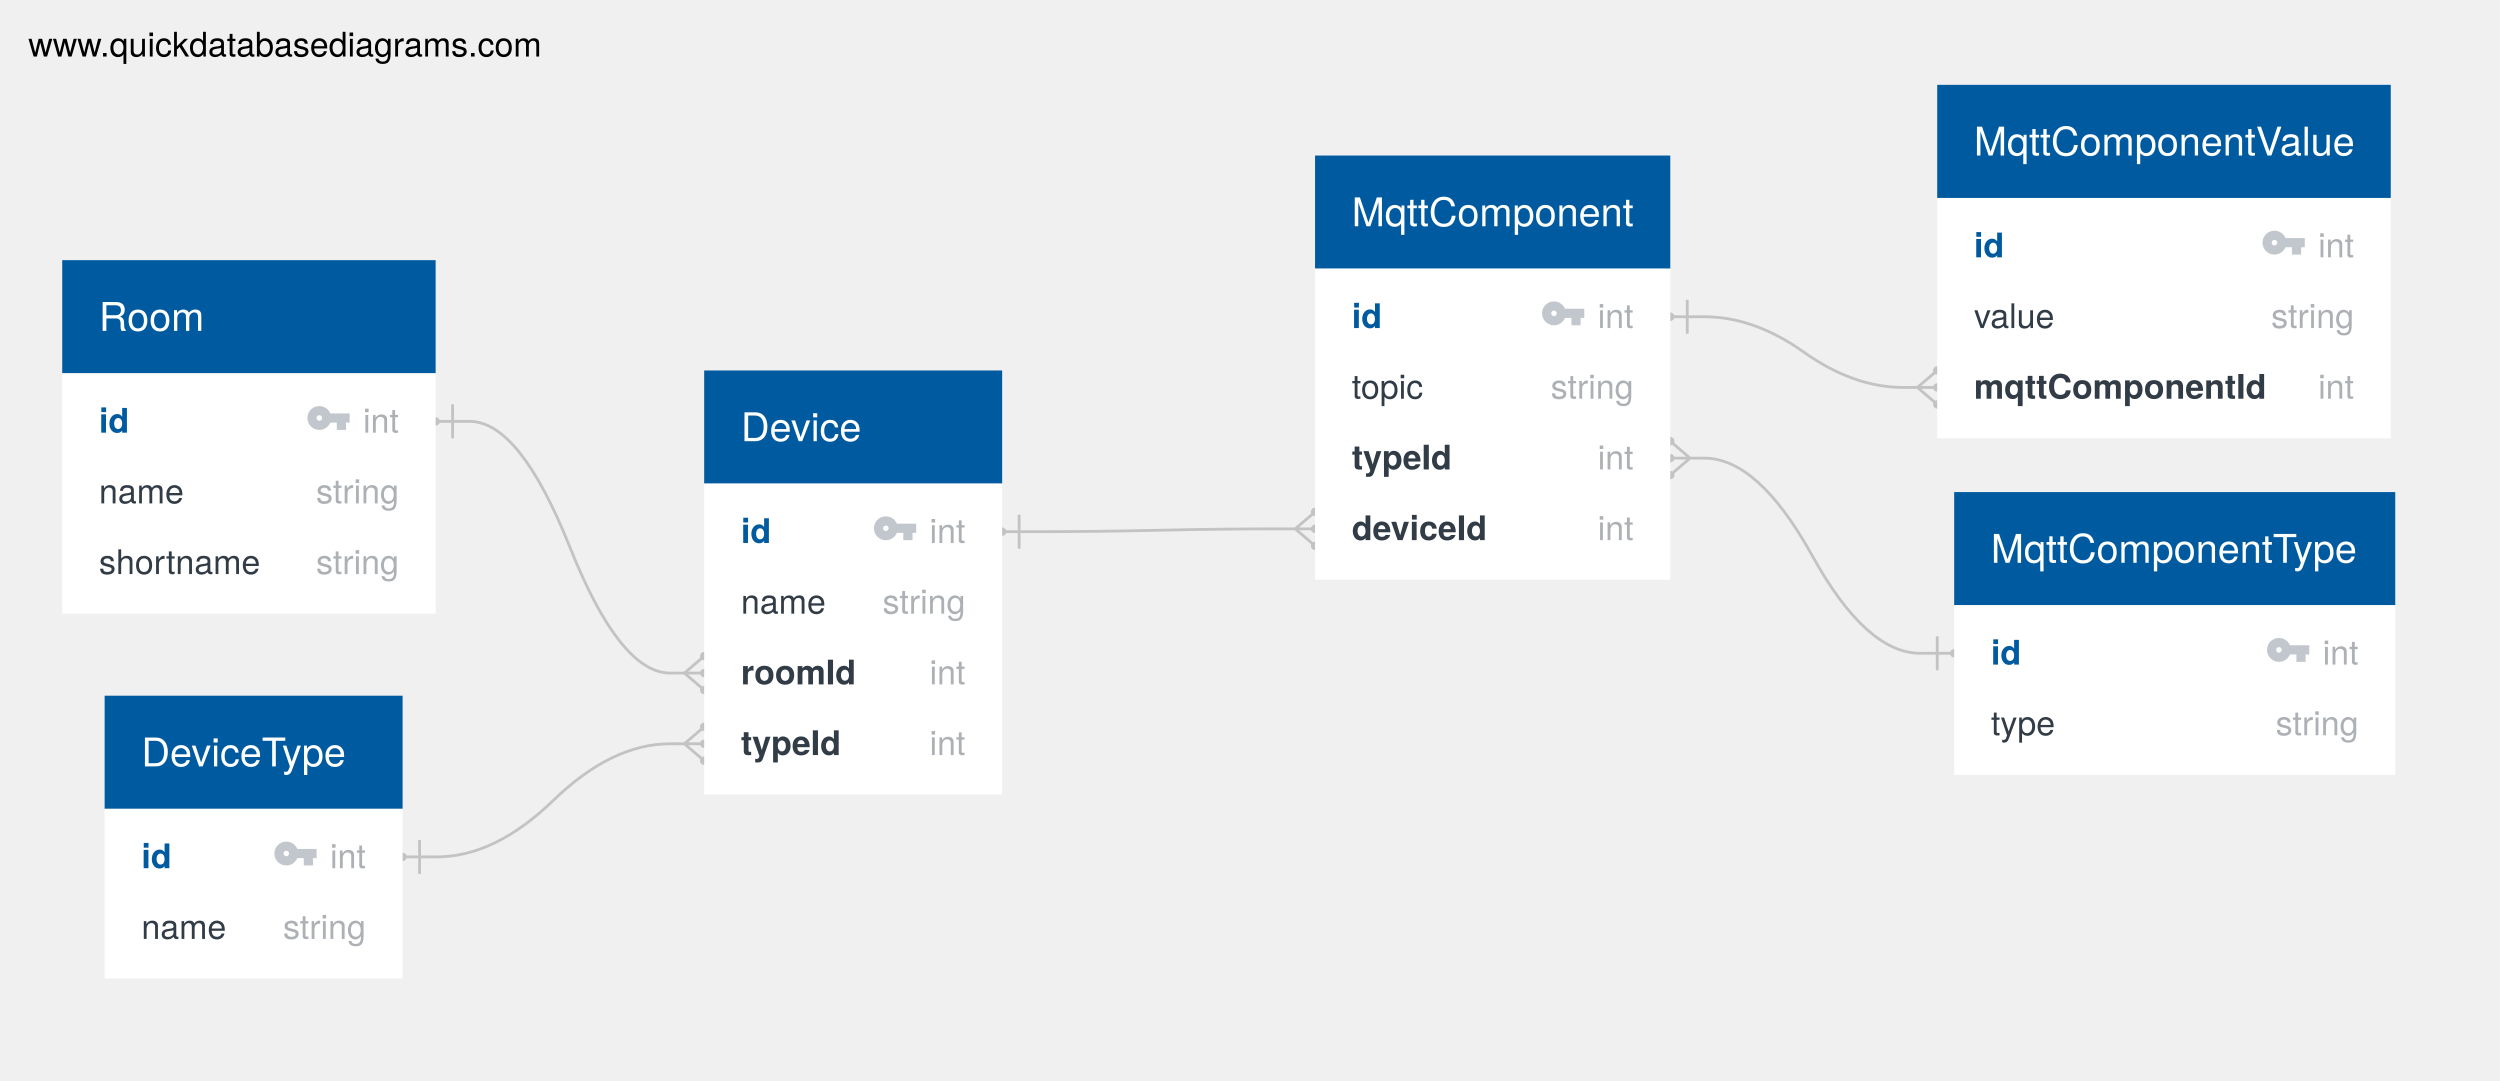
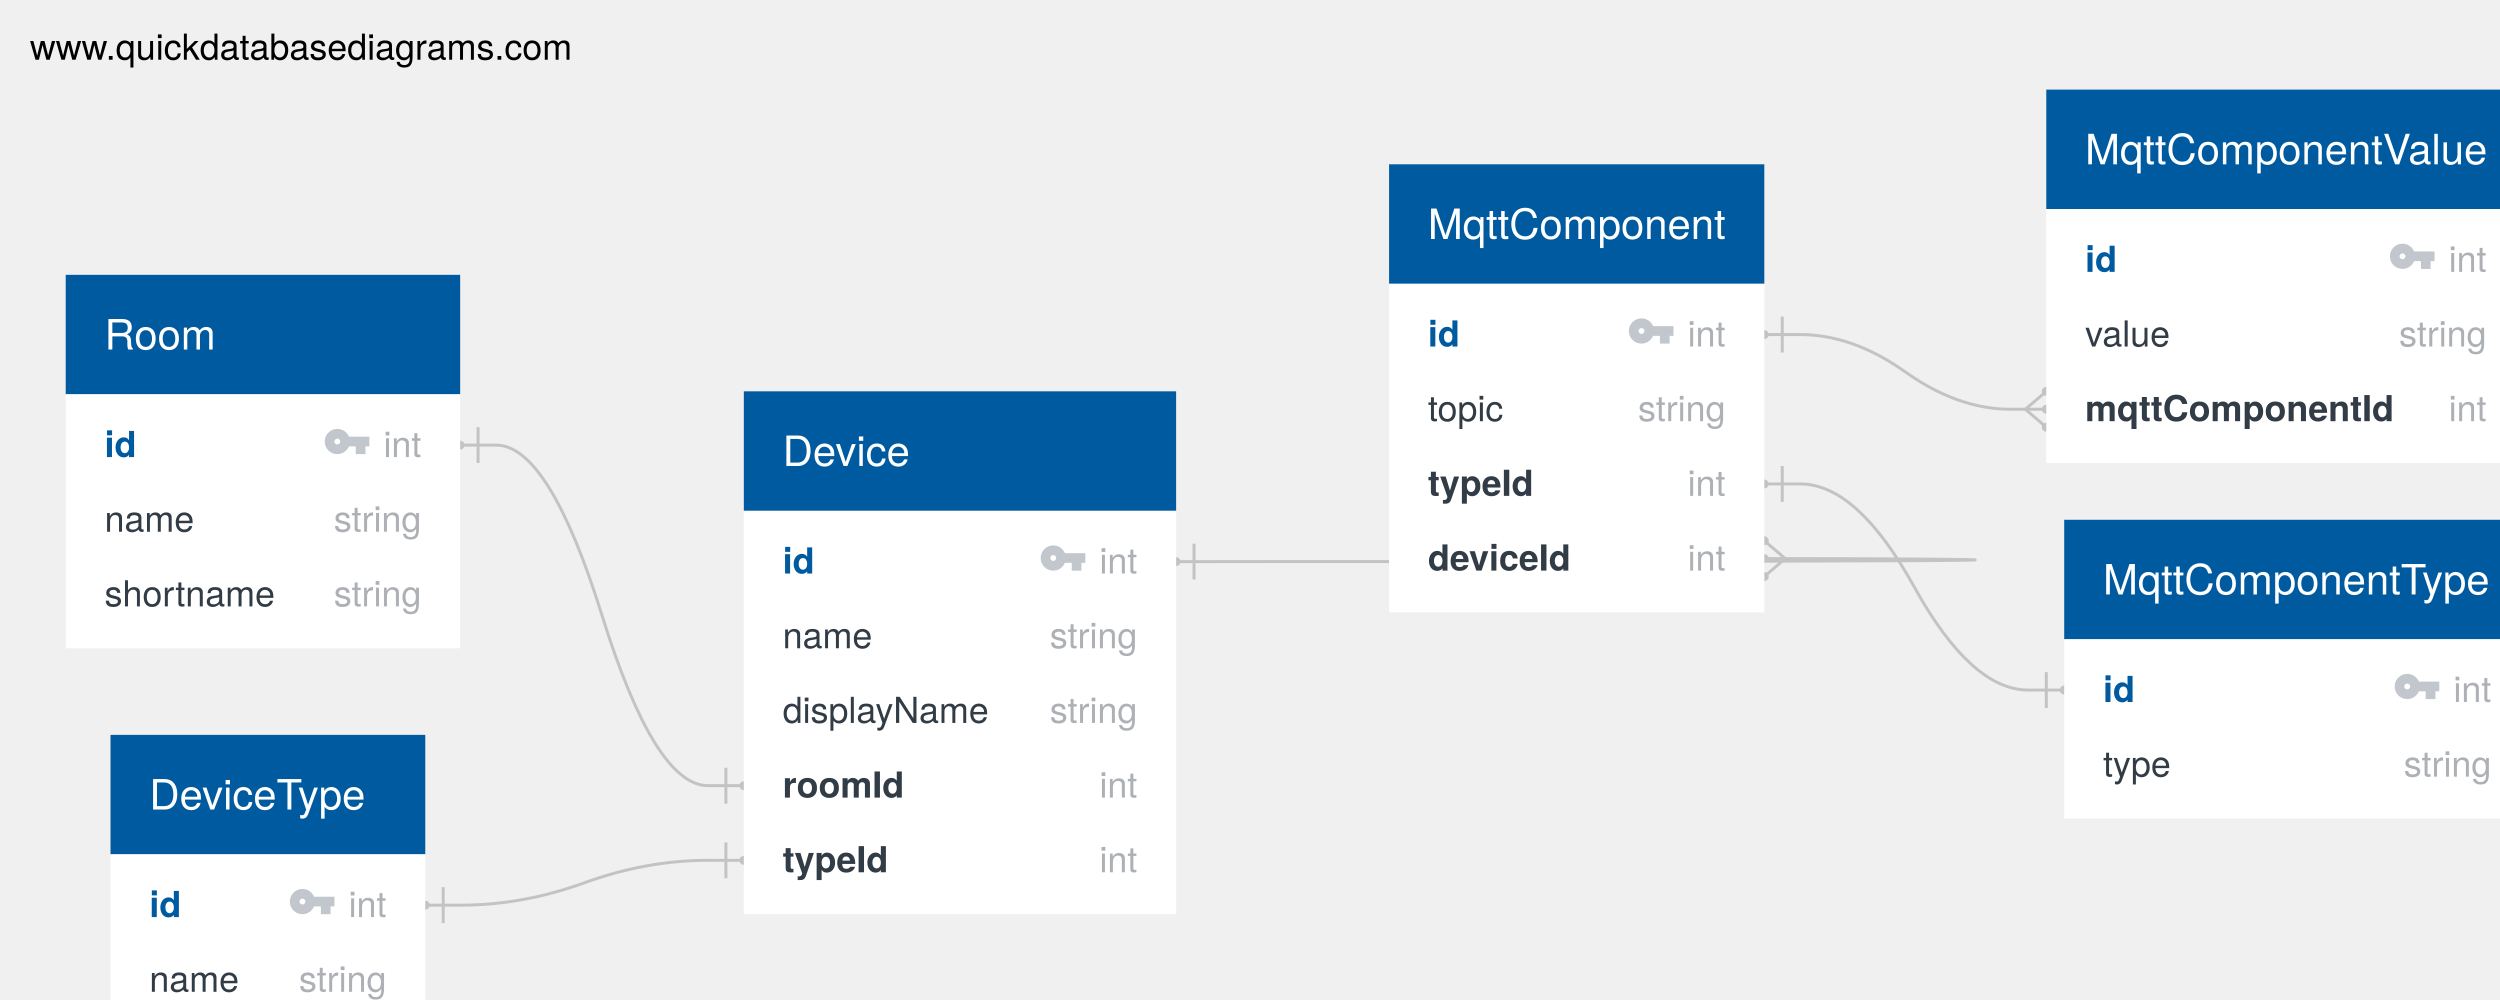
- <svg xmlns="http://www.w3.org/2000/svg" class="diagram-root" width="884" height="382">
+ <svg xmlns="http://www.w3.org/2000/svg" class="diagram-root" style="background: #f5f6f6">
  <style>.diagram-root { font-family: "Helvetica Neue", sans-serif; font-size: 12px; } .t { overflow: visible; } .t-bg { y: 40; fill: #fff;   } .th { fill: #005aa0;   } .tht { fill: #fff; font-size: 14px;  } .tf { fill: #323c46; overflow: visible; } .tf.pk { fill: #005aa0; font-weight: bold; } .tf.fk { font-weight: bold; } .ty { fill: #adb1b5; font-weight: normal; text-anchor: end; } .r { fill: transparent; stroke: #c3c3c3; stroke-width: 1; } .l { stroke: 1; } .i { fill: #c2c7ce; stroke: #c2c7ce; } .i.ix { fill: #afb3b6; stroke: #000; } .fa { fill: transparent; overflow: visible; } .fa .bg.hover { fill: #f7f7f7; } .c { cy: 12; r: 4; stroke: #d2d2dc; fill: #d2d2dc; } .hr { fill: transparent; stroke: #323c46; stroke-opacity: 0.035; stroke-width: 13; } .dc { stroke: #fa5a3c; fill: #fa5a3c; } .x { stroke: white; stroke-width: 1; } .hl .th { fill: #1b9bff; } .hl .tht {  } .fhl .bg { fill: #e7f4ff; } .fhls .bg {  } .r.hl { stroke: #1b9bff; } .dim { opacity: 0.25; }</style>
  <g class="drawing-wrapper" transform="translate(5, -41) scale(1,1)">
    <g class="rs">
-       <path d="M 244 279 m -1, 0 a 1,1 0 1,0 2,0 a 1,1 0 1,0 -2,0 M 244 279 m -0.5, 0 a 0.5,0.5 0 1,0 1,0 a 0.5,0.5 0 1,0 -1,0  M244 279 L244 279 232 279 M 244 285 m -1, 0 a 1,1 0 1,0 2,0 a 1,1 0 1,0 -2,0 M 244 285 m -0.5, 0 a 0.5,0.5 0 1,0 1,0 a 0.5,0.5 0 1,0 -1,0  M244 285 L244 285 237 279 244 273 M 244 273 m -1, 0 a 1,1 0 1,0 2,0 a 1,1 0 1,0 -2,0 M 244 273 m -0.5, 0 a 0.5,0.5 0 1,0 1,0 a 0.5,0.5 0 1,0 -1,0  M232 279 Q 214.26 279, 196.52 234.5 T 161.04 190 M 149.04 190 m -1, 0 a 1,1 0 1,0 2,0 a 1,1 0 1,0 -2,0 M 149.04 190 m -0.5, 0 a 0.5,0.5 0 1,0 1,0 a 0.5,0.5 0 1,0 -1,0  M149.04 190 L149.04 190 161.04 190 M155.04 196 L155.04 196 155.04 184" id="h3699608569" class="r" />
-       <path d="M 244 304 m -1, 0 a 1,1 0 1,0 2,0 a 1,1 0 1,0 -2,0 M 244 304 m -0.5, 0 a 0.5,0.5 0 1,0 1,0 a 0.5,0.5 0 1,0 -1,0  M244 304 L244 304 232 304 M 244 310 m -1, 0 a 1,1 0 1,0 2,0 a 1,1 0 1,0 -2,0 M 244 310 m -0.5, 0 a 0.5,0.5 0 1,0 1,0 a 0.5,0.5 0 1,0 -1,0  M244 310 L244 310 237 304 244 298 M 244 298 m -1, 0 a 1,1 0 1,0 2,0 a 1,1 0 1,0 -2,0 M 244 298 m -0.5, 0 a 0.5,0.5 0 1,0 1,0 a 0.5,0.5 0 1,0 -1,0  M232 304 Q 211.34 304, 190.68 324 T 149.36 344 M 137.36 344 m -1, 0 a 1,1 0 1,0 2,0 a 1,1 0 1,0 -2,0 M 137.36 344 m -0.5, 0 a 0.5,0.5 0 1,0 1,0 a 0.5,0.5 0 1,0 -1,0  M137.36 344 L137.36 344 149.36 344 M143.36 350 L143.36 350 143.36 338" id="h3537670623" class="r" />
-       <path d="M 585.61 203 m -1, 0 a 1,1 0 1,0 2,0 a 1,1 0 1,0 -2,0 M 585.61 203 m -0.5, 0 a 0.5,0.5 0 1,0 1,0 a 0.5,0.5 0 1,0 -1,0  M585.61 203 L585.61 203 597.61 203 M 585.61 209 m -1, 0 a 1,1 0 1,0 2,0 a 1,1 0 1,0 -2,0 M 585.61 209 m -0.5, 0 a 0.5,0.5 0 1,0 1,0 a 0.5,0.5 0 1,0 -1,0  M585.61 209 L585.61 209 592.61 203 585.61 197 M 585.61 197 m -1, 0 a 1,1 0 1,0 2,0 a 1,1 0 1,0 -2,0 M 585.61 197 m -0.5, 0 a 0.5,0.5 0 1,0 1,0 a 0.5,0.5 0 1,0 -1,0  M597.61 203 Q 616.71 203, 635.81 237.5 T 674 272 M 686 272 m -1, 0 a 1,1 0 1,0 2,0 a 1,1 0 1,0 -2,0 M 686 272 m -0.5, 0 a 0.5,0.5 0 1,0 1,0 a 0.5,0.5 0 1,0 -1,0  M686 272 L686 272 674 272 M680 278 L680 278 680 266" id="h4060707354" class="r" />
-       <path d="M 460 228 m -1, 0 a 1,1 0 1,0 2,0 a 1,1 0 1,0 -2,0 M 460 228 m -0.5, 0 a 0.5,0.5 0 1,0 1,0 a 0.5,0.5 0 1,0 -1,0  M460 228 L460 228 448 228 M 460 234 m -1, 0 a 1,1 0 1,0 2,0 a 1,1 0 1,0 -2,0 M 460 234 m -0.5, 0 a 0.5,0.5 0 1,0 1,0 a 0.5,0.5 0 1,0 -1,0  M460 234 L460 234 453 228 460 222 M 460 222 m -1, 0 a 1,1 0 1,0 2,0 a 1,1 0 1,0 -2,0 M 460 222 m -0.5, 0 a 0.5,0.5 0 1,0 1,0 a 0.5,0.5 0 1,0 -1,0  M448 228 Q 426.34 228, 404.68 228.5 T 361.36 229 M 349.36 229 m -1, 0 a 1,1 0 1,0 2,0 a 1,1 0 1,0 -2,0 M 349.36 229 m -0.5, 0 a 0.5,0.5 0 1,0 1,0 a 0.5,0.5 0 1,0 -1,0  M349.36 229 L349.36 229 361.36 229 M355.36 235 L355.36 235 355.36 223" id="h2762248460" class="r" />
+       <path d="M 244 304 m -1, 0 a 1,1 0 1,0 2,0 a 1,1 0 1,0 -2,0 M 244 304 m -0.5, 0 a 0.5,0.5 0 1,0 1,0 a 0.5,0.5 0 1,0 -1,0  M244 304 L244 304 232 304 M238 310 L238 310 238 298 M232 304 Q 214.26 304, 196.52 247 T 161.04 190 M 149.04 190 m -1, 0 a 1,1 0 1,0 2,0 a 1,1 0 1,0 -2,0 M 149.04 190 m -0.5, 0 a 0.5,0.5 0 1,0 1,0 a 0.5,0.5 0 1,0 -1,0  M149.04 190 L149.04 190 161.04 190 M155.04 196 L155.04 196 155.04 184" id="h3699608569" class="r" />
+       <path d="M 244 329 m -1, 0 a 1,1 0 1,0 2,0 a 1,1 0 1,0 -2,0 M 244 329 m -0.5, 0 a 0.5,0.5 0 1,0 1,0 a 0.5,0.5 0 1,0 -1,0  M244 329 L244 329 232 329 M238 335 L238 335 238 323 M232 329 Q 211.34 329, 190.68 336.5 T 149.36 344 M 137.36 344 m -1, 0 a 1,1 0 1,0 2,0 a 1,1 0 1,0 -2,0 M 137.36 344 m -0.5, 0 a 0.5,0.5 0 1,0 1,0 a 0.5,0.5 0 1,0 -1,0  M137.36 344 L137.36 344 149.36 344 M143.36 350 L143.36 350 143.36 338" id="h3537670623" class="r" />
+       <path d="M 585.61 203 m -1, 0 a 1,1 0 1,0 2,0 a 1,1 0 1,0 -2,0 M 585.61 203 m -0.5, 0 a 0.5,0.5 0 1,0 1,0 a 0.5,0.5 0 1,0 -1,0  M585.61 203 L585.61 203 597.61 203 M591.61 209 L591.61 209 591.61 197 M597.61 203 Q 616.71 203, 635.81 237.5 T 674 272 M 686 272 m -1, 0 a 1,1 0 1,0 2,0 a 1,1 0 1,0 -2,0 M 686 272 m -0.5, 0 a 0.5,0.5 0 1,0 1,0 a 0.5,0.5 0 1,0 -1,0  M686 272 L686 272 674 272 M680 278 L680 278 680 266" id="h4060707354" class="r" />
+       <path d="M 585.61 228 m -1, 0 a 1,1 0 1,0 2,0 a 1,1 0 1,0 -2,0 M 585.61 228 m -0.5, 0 a 0.5,0.5 0 1,0 1,0 a 0.5,0.5 0 1,0 -1,0  M585.61 228 L585.61 228 597.61 228 M 585.61 234 m -1, 0 a 1,1 0 1,0 2,0 a 1,1 0 1,0 -2,0 M 585.61 234 m -0.5, 0 a 0.5,0.5 0 1,0 1,0 a 0.5,0.5 0 1,0 -1,0  M585.61 234 L585.61 234 592.61 228 585.61 222 M 585.61 222 m -1, 0 a 1,1 0 1,0 2,0 a 1,1 0 1,0 -2,0 M 585.61 222 m -0.5, 0 a 0.5,0.5 0 1,0 1,0 a 0.5,0.5 0 1,0 -1,0  M597.61 228 C 647.61 228, 765.75 229, 400.71 229 M 388.71 229 m -1, 0 a 1,1 0 1,0 2,0 a 1,1 0 1,0 -2,0 M 388.71 229 m -0.5, 0 a 0.5,0.5 0 1,0 1,0 a 0.5,0.5 0 1,0 -1,0  M388.71 229 L388.71 229 400.71 229 M394.71 235 L394.71 235 394.71 223" id="h2762248460" class="r" />
      <path d="M 680 178 m -1, 0 a 1,1 0 1,0 2,0 a 1,1 0 1,0 -2,0 M 680 178 m -0.5, 0 a 0.5,0.5 0 1,0 1,0 a 0.5,0.5 0 1,0 -1,0  M680 178 L680 178 668 178 M 680 184 m -1, 0 a 1,1 0 1,0 2,0 a 1,1 0 1,0 -2,0 M 680 184 m -0.5, 0 a 0.5,0.5 0 1,0 1,0 a 0.5,0.5 0 1,0 -1,0  M680 184 L680 184 673 178 680 172 M 680 172 m -1, 0 a 1,1 0 1,0 2,0 a 1,1 0 1,0 -2,0 M 680 172 m -0.5, 0 a 0.5,0.5 0 1,0 1,0 a 0.5,0.5 0 1,0 -1,0  M668 178 Q 650.41 178, 632.81 165.5 T 597.61 153 M 585.61 153 m -1, 0 a 1,1 0 1,0 2,0 a 1,1 0 1,0 -2,0 M 585.61 153 m -0.5, 0 a 0.5,0.5 0 1,0 1,0 a 0.5,0.5 0 1,0 -1,0  M585.61 153 L585.61 153 597.61 153 M591.61 159 L591.61 159 591.61 147" id="h3137167559" class="r" />
    </g>
    <g class="hrs" />
    <g class="ts">
      <svg width="132.04" height="125" x="17" y="133" id="h1532762019" class="t">
        <rect height="40" width="132.04" class="th" />
        <text x="13" y="25" class="tht">Room</text>
        <rect height="85" width="132.04" class="t-bg" />
-         <text x="13" y="61" class="tf pk">
-           id
-           <tspan x="119.04" class="ty">int</tspan>
+         <text x="13" y="61" class="tf pk">id<tspan x="119.04" class="ty">int</tspan>
        </text>
        <path d="M7,14A2,2 0 0,1 5,12A2,2 0 0,1 7,10A2,2 0 0,1 9,12A2,2 0 0,1 7,14M12.65,10C11.83,7.67 9.61,6 7, 6A6, 6 0 0, 0 1, 12A6, 6 0 0, 0 7, 18C9.61, 18 11.83, 16.33 12.65, 14H17V18H21V14H23V10H12.65Z" class="i pk" transform="translate(86.36617, 48) scale(0.65)" />
-         <text x="13" y="86" class="tf">
-           name
-           <tspan x="119.04" class="ty">string</tspan>
+         <text x="13" y="86" class="tf">name<tspan x="119.04" class="ty">string</tspan>
        </text>
-         <text x="13" y="111" class="tf">
-           shortname
-           <tspan x="119.04" class="ty">string</tspan>
+         <text x="13" y="111" class="tf">shortname<tspan x="119.04" class="ty">string</tspan>
        </text>
      </svg>
      <svg width="105.36" height="100" x="32" y="287" id="h729727525" class="t">
        <rect height="40" width="105.36" class="th" />
        <text x="13" y="25" class="tht">DeviceType</text>
        <rect height="60" width="105.36" class="t-bg" />
-         <text x="13" y="61" class="tf pk">
-           id
-           <tspan x="92.36" class="ty">int</tspan>
+         <text x="13" y="61" class="tf pk">id<tspan x="92.36" class="ty">int</tspan>
        </text>
        <path d="M7,14A2,2 0 0,1 5,12A2,2 0 0,1 7,10A2,2 0 0,1 9,12A2,2 0 0,1 7,14M12.65,10C11.83,7.67 9.61,6 7, 6A6, 6 0 0, 0 1, 12A6, 6 0 0, 0 7, 18C9.61, 18 11.83, 16.33 12.65, 14H17V18H21V14H23V10H12.65Z" class="i pk" transform="translate(59.68617, 48) scale(0.65)" />
-         <text x="13" y="86" class="tf">
-           name
-           <tspan x="92.36" class="ty">string</tspan>
+         <text x="13" y="86" class="tf">name<tspan x="92.36" class="ty">string</tspan>
        </text>
      </svg>
-       <svg width="105.36" height="150" x="244" y="172" id="h2177902783" class="t">
-         <rect height="40" width="105.36" class="th" />
+       <svg width="144.71" height="175" x="244" y="172" id="h2177902783" class="t">
+         <rect height="40" width="144.71" class="th" />
        <text x="13" y="25" class="tht">Device</text>
-         <rect height="110" width="105.36" class="t-bg" />
-         <text x="13" y="61" class="tf pk">
-           id
-           <tspan x="92.36" class="ty">int</tspan>
+         <rect height="135" width="144.71" class="t-bg" />
+         <text x="13" y="61" class="tf pk">id<tspan x="131.71" class="ty">int</tspan>
        </text>
-         <path d="M7,14A2,2 0 0,1 5,12A2,2 0 0,1 7,10A2,2 0 0,1 9,12A2,2 0 0,1 7,14M12.65,10C11.83,7.67 9.61,6 7, 6A6, 6 0 0, 0 1, 12A6, 6 0 0, 0 7, 18C9.61, 18 11.83, 16.33 12.65, 14H17V18H21V14H23V10H12.65Z" class="i pk" transform="translate(59.68617, 48) scale(0.65)" />
-         <text x="13" y="86" class="tf">
-           name
-           <tspan x="92.36" class="ty">string</tspan>
+         <path d="M7,14A2,2 0 0,1 5,12A2,2 0 0,1 7,10A2,2 0 0,1 9,12A2,2 0 0,1 7,14M12.65,10C11.83,7.67 9.61,6 7, 6A6, 6 0 0, 0 1, 12A6, 6 0 0, 0 7, 18C9.61, 18 11.83, 16.33 12.65, 14H17V18H21V14H23V10H12.65Z" class="i pk" transform="translate(99.03617, 48) scale(0.65)" />
+         <text x="13" y="86" class="tf">name<tspan x="131.71" class="ty">string</tspan>
        </text>
-         <text x="13" y="111" class="tf fk">
-           roomId
-           <tspan x="92.36" class="ty">int</tspan>
+         <text x="13" y="111" class="tf">displayName<tspan x="131.71" class="ty">string</tspan>
        </text>
-         <text x="13" y="136" class="tf fk">
-           typeId
-           <tspan x="92.36" class="ty">int</tspan>
+         <text x="13" y="136" class="tf fk">roomId<tspan x="131.71" class="ty">int</tspan>
+         </text>
+         <text x="13" y="161" class="tf fk">typeId<tspan x="131.71" class="ty">int</tspan>
        </text>
      </svg>
      <svg width="155.96" height="100" x="686" y="215" id="h1306226928" class="t">
        <rect height="40" width="155.96" class="th" />
        <text x="13" y="25" class="tht">MqttComponentType</text>
        <rect height="60" width="155.96" class="t-bg" />
-         <text x="13" y="61" class="tf pk">
-           id
-           <tspan x="142.96" class="ty">int</tspan>
+         <text x="13" y="61" class="tf pk">id<tspan x="142.96" class="ty">int</tspan>
        </text>
        <path d="M7,14A2,2 0 0,1 5,12A2,2 0 0,1 7,10A2,2 0 0,1 9,12A2,2 0 0,1 7,14M12.65,10C11.83,7.67 9.61,6 7, 6A6, 6 0 0, 0 1, 12A6, 6 0 0, 0 7, 18C9.61, 18 11.83, 16.33 12.65, 14H17V18H21V14H23V10H12.65Z" class="i pk" transform="translate(110.2862, 48) scale(0.65)" />
-         <text x="13" y="86" class="tf">
-           type
-           <tspan x="142.96" class="ty">string</tspan>
+         <text x="13" y="86" class="tf">type<tspan x="142.96" class="ty">string</tspan>
        </text>
      </svg>
      <svg width="125.61" height="150" x="460" y="96" id="h1674238247" class="t">
        <rect height="40" width="125.61" class="th" />
        <text x="13" y="25" class="tht">MqttComponent</text>
        <rect height="110" width="125.61" class="t-bg" />
-         <text x="13" y="61" class="tf pk">
-           id
-           <tspan x="112.61" class="ty">int</tspan>
+         <text x="13" y="61" class="tf pk">id<tspan x="112.61" class="ty">int</tspan>
        </text>
        <path d="M7,14A2,2 0 0,1 5,12A2,2 0 0,1 7,10A2,2 0 0,1 9,12A2,2 0 0,1 7,14M12.65,10C11.83,7.67 9.61,6 7, 6A6, 6 0 0, 0 1, 12A6, 6 0 0, 0 7, 18C9.61, 18 11.83, 16.33 12.65, 14H17V18H21V14H23V10H12.65Z" class="i pk" transform="translate(79.93617, 48) scale(0.65)" />
-         <text x="13" y="86" class="tf">
-           topic
-           <tspan x="112.61" class="ty">string</tspan>
+         <text x="13" y="86" class="tf">topic<tspan x="112.61" class="ty">string</tspan>
        </text>
-         <text x="13" y="111" class="tf fk">
-           typeId
-           <tspan x="112.61" class="ty">int</tspan>
+         <text x="13" y="111" class="tf fk">typeId<tspan x="112.61" class="ty">int</tspan>
        </text>
-         <text x="13" y="136" class="tf fk">
-           deviceId
-           <tspan x="112.61" class="ty">int</tspan>
+         <text x="13" y="136" class="tf fk">deviceId<tspan x="112.61" class="ty">int</tspan>
        </text>
      </svg>
      <svg width="160.37" height="125" x="680" y="71" id="h1743695041" class="t">
        <rect height="40" width="160.37" class="th" />
        <text x="13" y="25" class="tht">MqttComponentValue</text>
        <rect height="85" width="160.37" class="t-bg" />
-         <text x="13" y="61" class="tf pk">
-           id
-           <tspan x="147.37" class="ty">int</tspan>
+         <text x="13" y="61" class="tf pk">id<tspan x="147.37" class="ty">int</tspan>
        </text>
        <path d="M7,14A2,2 0 0,1 5,12A2,2 0 0,1 7,10A2,2 0 0,1 9,12A2,2 0 0,1 7,14M12.65,10C11.83,7.67 9.61,6 7, 6A6, 6 0 0, 0 1, 12A6, 6 0 0, 0 7, 18C9.61, 18 11.83, 16.33 12.65, 14H17V18H21V14H23V10H12.65Z" class="i pk" transform="translate(114.6962, 48) scale(0.65)" />
-         <text x="13" y="86" class="tf">
-           value
-           <tspan x="147.37" class="ty">string</tspan>
+         <text x="13" y="86" class="tf">value<tspan x="147.37" class="ty">string</tspan>
        </text>
-         <text x="13" y="111" class="tf fk">
-           mqttComponentId
-           <tspan x="147.37" class="ty">int</tspan>
+         <text x="13" y="111" class="tf fk">mqttComponentId<tspan x="147.37" class="ty">int</tspan>
        </text>
      </svg>
    </g>
  </g>
  <text class="qdbd-link" x="10" y="20">www.quickdatabasediagrams.com</text>
</svg>
